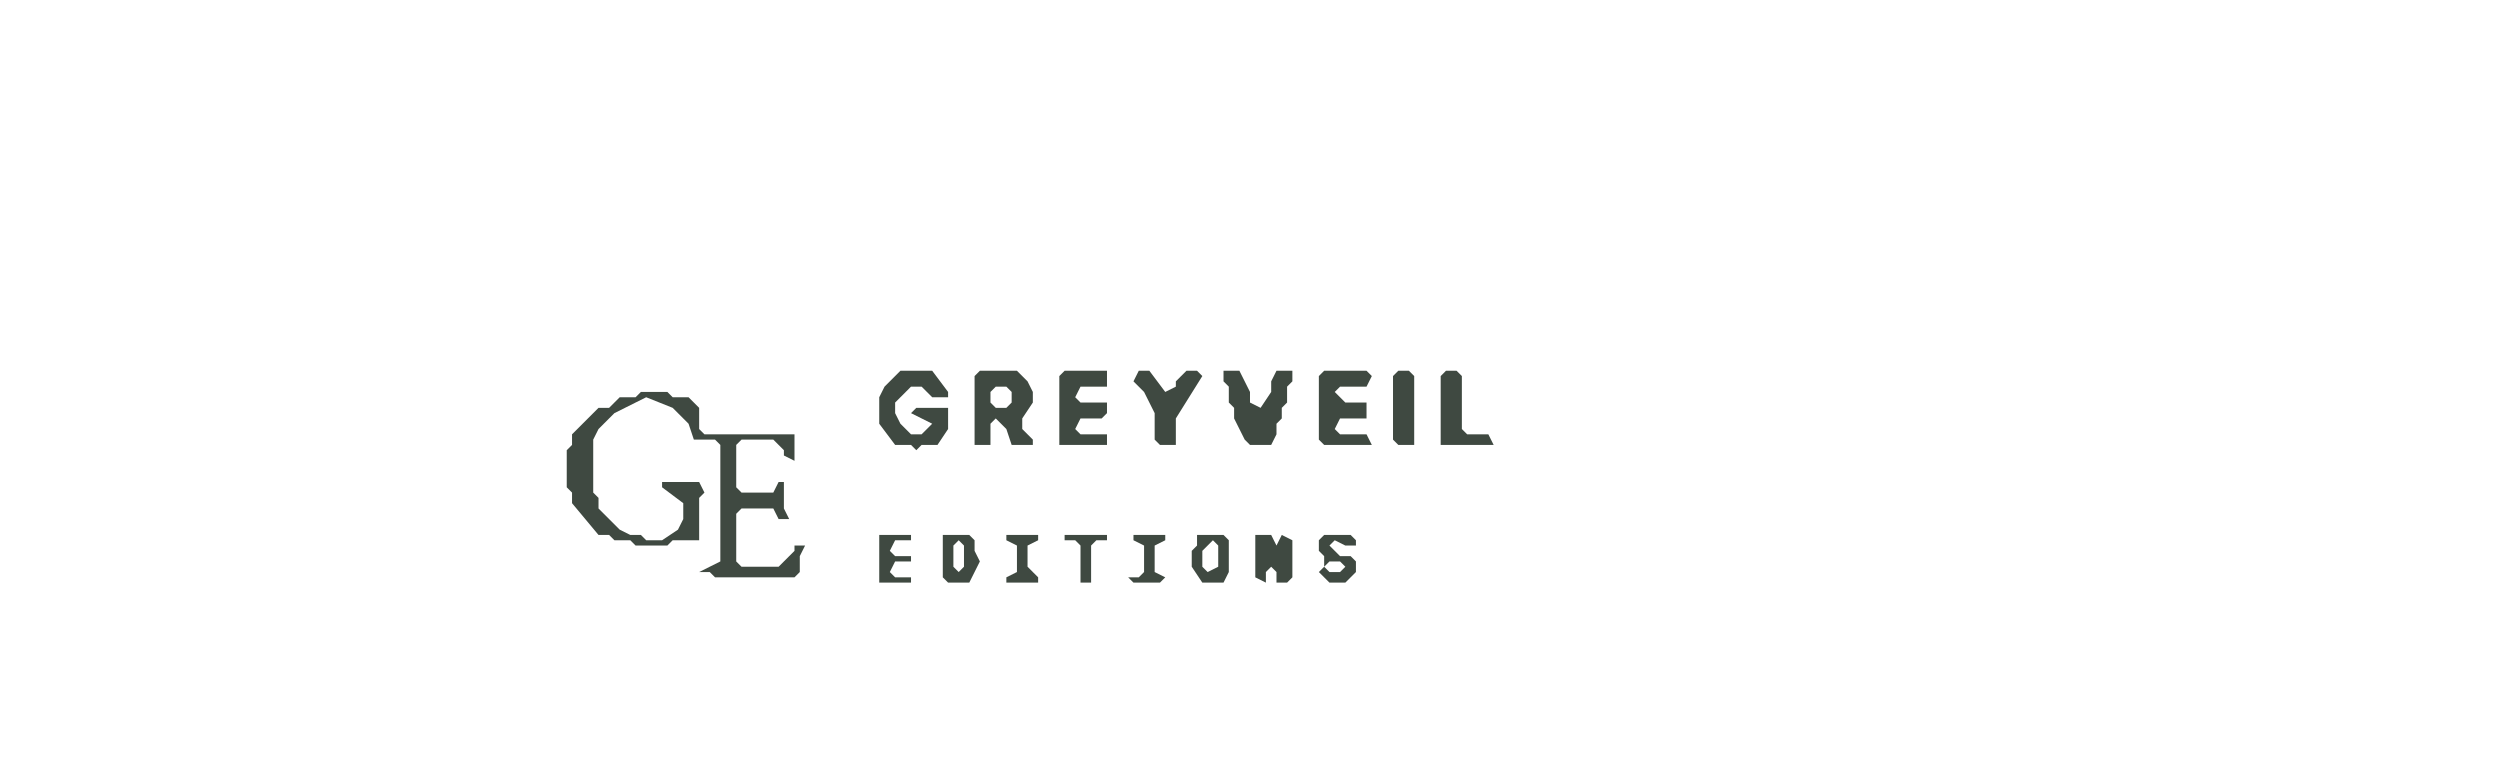
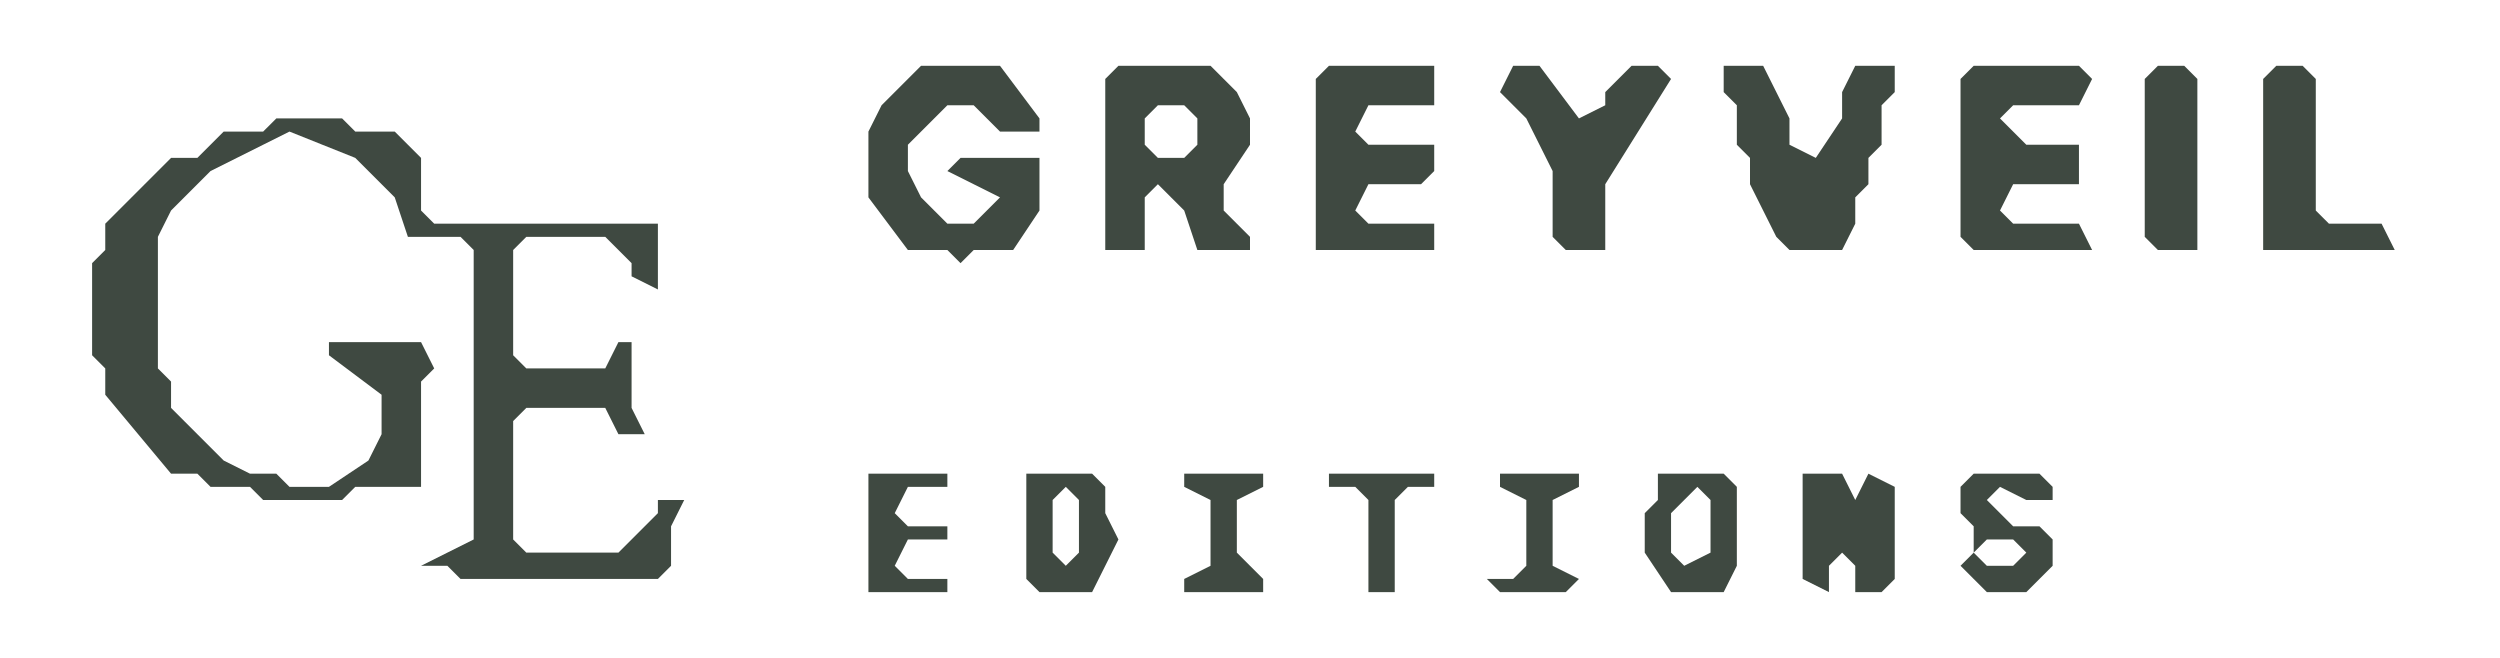
- <svg xmlns="http://www.w3.org/2000/svg" viewBox="0 0 472 146" role="img" aria-label="Greyveil Editions" preserveAspectRatio="xMidYMid meet">
+ <svg xmlns="http://www.w3.org/2000/svg" viewBox="100 65 190 50" role="img" aria-label="Greyveil Editions" preserveAspectRatio="xMidYMid meet">
  <path fill="#3f4941" fill-rule="evenodd" d="M 250,101 L 249,102 L 249,104 L 250,105 L 250,107 L 249,108 L 251,110 L 254,110 L 256,108 L 256,106 L 255,105 L 253,105 L 251,103 L 252,102 L 254,103 L 256,103 L 256,102 L 255,101 Z M 250,107 L 251,106 L 253,106 L 254,107 L 253,108 L 251,108 Z M 237,101 L 237,109 L 239,110 L 239,108 L 240,107 L 241,108 L 241,110 L 243,110 L 244,109 L 244,102 L 242,101 L 241,103 L 240,101 Z M 226,101 L 226,103 L 225,104 L 225,107 L 227,110 L 231,110 L 232,108 L 232,102 L 231,101 Z M 229,102 L 230,103 L 230,107 L 228,108 L 227,107 L 227,104 Z M 214,101 L 214,102 L 216,103 L 216,108 L 215,109 L 213,109 L 214,110 L 219,110 L 220,109 L 218,108 L 218,103 L 220,102 L 220,101 Z M 201,101 L 201,102 L 203,102 L 204,103 L 204,110 L 206,110 L 206,103 L 207,102 L 209,102 L 209,101 Z M 190,101 L 190,102 L 192,103 L 192,108 L 190,109 L 190,110 L 196,110 L 196,109 L 194,107 L 194,103 L 196,102 L 196,101 Z M 178,101 L 178,109 L 179,110 L 183,110 L 185,106 L 184,104 L 184,102 L 183,101 Z M 181,102 L 182,103 L 182,107 L 181,108 L 180,107 L 180,103 Z M 166,101 L 166,110 L 172,110 L 172,109 L 169,109 L 168,108 L 169,106 L 172,106 L 172,105 L 169,105 L 168,104 L 169,102 L 172,102 L 172,101 Z M 108,82 L 108,84 L 107,85 L 107,92 L 108,93 L 108,95 L 113,101 L 115,101 L 116,102 L 119,102 L 120,103 L 126,103 L 127,102 L 132,102 L 132,94 L 133,93 L 132,91 L 125,91 L 125,92 L 129,95 L 129,98 L 128,100 L 125,102 L 122,102 L 121,101 L 119,101 L 117,100 L 113,96 L 113,94 L 112,93 L 112,83 L 113,81 L 116,78 L 122,75 L 127,77 L 130,80 L 131,83 L 135,83 L 136,84 L 136,106 L 132,108 L 134,108 L 135,109 L 150,109 L 151,108 L 151,105 L 152,103 L 150,103 L 150,104 L 147,107 L 140,107 L 139,106 L 139,97 L 140,96 L 146,96 L 147,98 L 149,98 L 148,96 L 148,91 L 147,91 L 146,93 L 140,93 L 139,92 L 139,84 L 140,83 L 146,83 L 148,85 L 148,86 L 150,87 L 150,82 L 133,82 L 132,81 L 132,77 L 130,75 L 127,75 L 126,74 L 121,74 L 120,75 L 117,75 L 115,77 L 113,77 Z M 273,70 L 272,71 L 272,84 L 282,84 L 281,82 L 277,82 L 276,81 L 276,71 L 275,70 Z M 264,70 L 263,71 L 263,83 L 264,84 L 267,84 L 267,71 L 266,70 Z M 250,70 L 249,71 L 249,83 L 250,84 L 259,84 L 258,82 L 253,82 L 252,81 L 253,79 L 258,79 L 258,76 L 254,76 L 252,74 L 253,73 L 258,73 L 259,71 L 258,70 Z M 231,70 L 231,72 L 232,73 L 232,76 L 233,77 L 233,79 L 235,83 L 236,84 L 240,84 L 241,82 L 241,80 L 242,79 L 242,77 L 243,76 L 243,73 L 244,72 L 244,70 L 241,70 L 240,72 L 240,74 L 238,77 L 236,76 L 236,74 L 234,70 Z M 215,70 L 214,72 L 216,74 L 218,78 L 218,83 L 219,84 L 222,84 L 222,79 L 227,71 L 226,70 L 224,70 L 222,72 L 222,73 L 220,74 L 217,70 Z M 201,70 L 200,71 L 200,84 L 209,84 L 209,82 L 204,82 L 203,81 L 204,79 L 208,79 L 209,78 L 209,76 L 204,76 L 203,75 L 204,73 L 209,73 L 209,70 Z M 185,70 L 184,71 L 184,84 L 187,84 L 187,80 L 188,79 L 190,81 L 191,84 L 195,84 L 195,83 L 193,81 L 193,79 L 195,76 L 195,74 L 194,72 L 192,70 Z M 187,74 L 188,73 L 190,73 L 191,74 L 191,76 L 190,77 L 188,77 L 187,76 Z M 170,70 L 167,73 L 166,75 L 166,80 L 169,84 L 172,84 L 173,85 L 174,84 L 177,84 L 179,81 L 179,77 L 173,77 L 172,78 L 176,80 L 174,82 L 172,82 L 170,80 L 169,78 L 169,76 L 172,73 L 174,73 L 176,75 L 179,75 L 179,74 L 176,70 Z" />
</svg>
